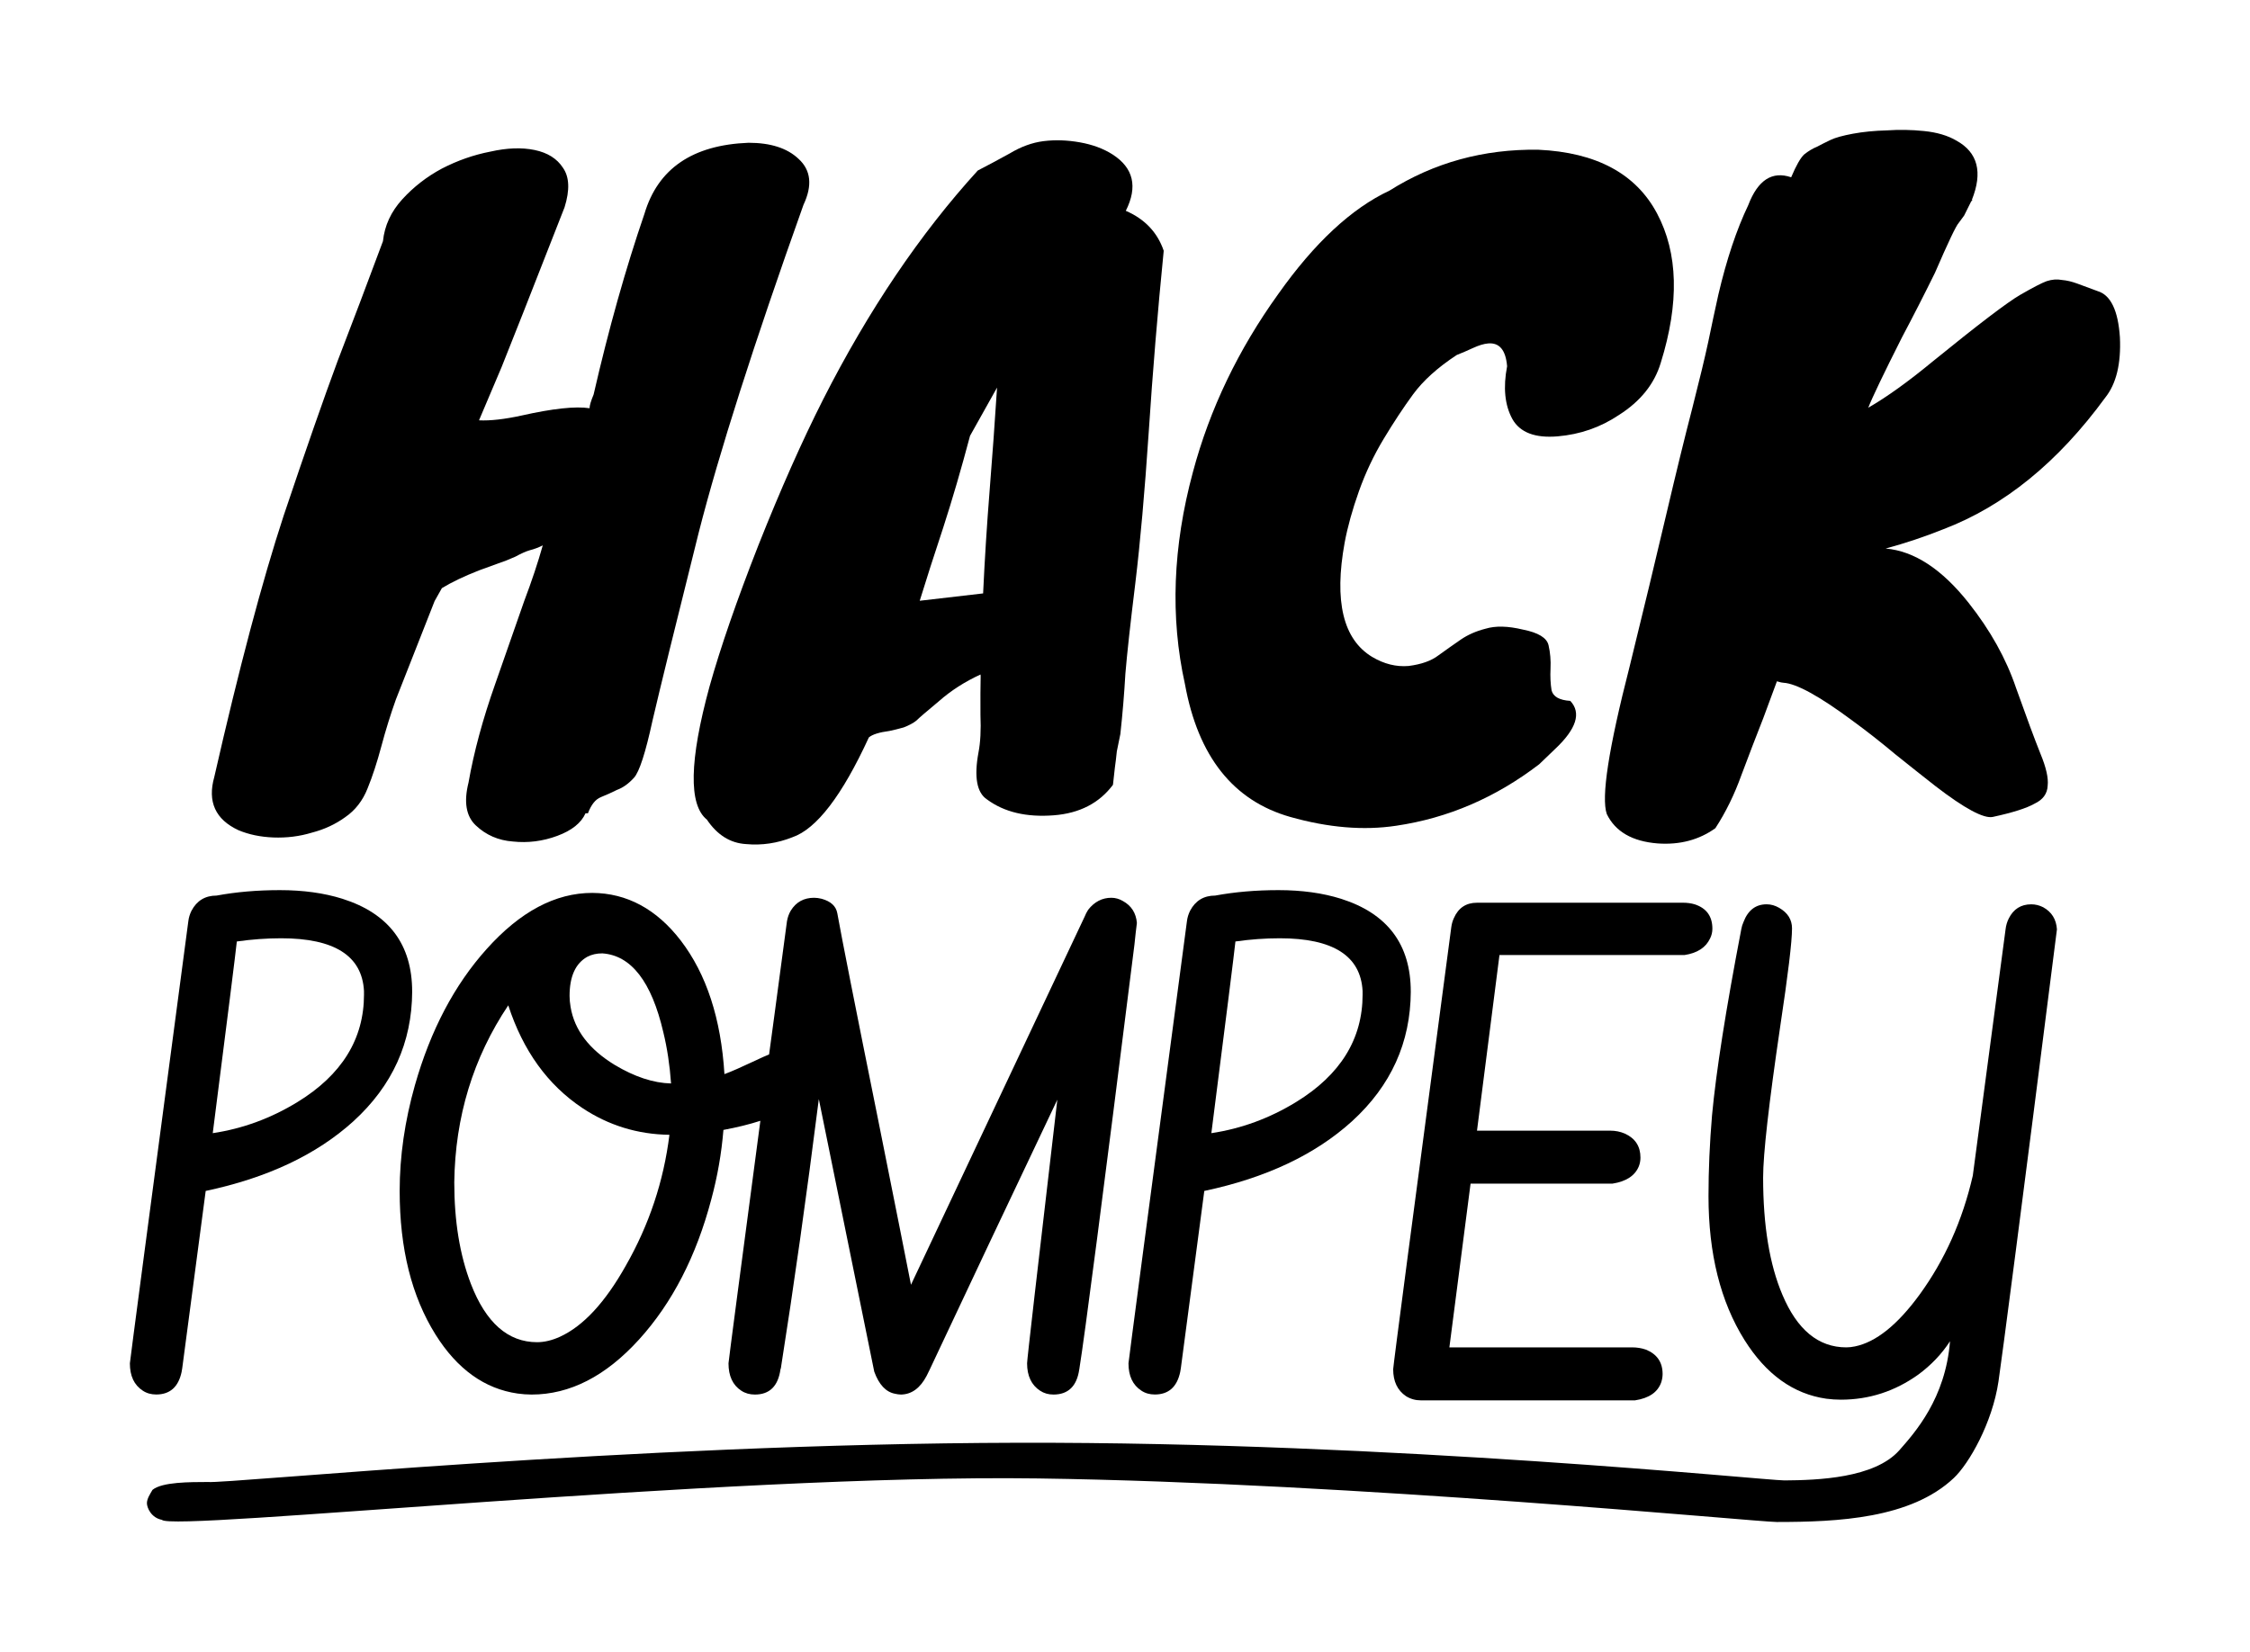
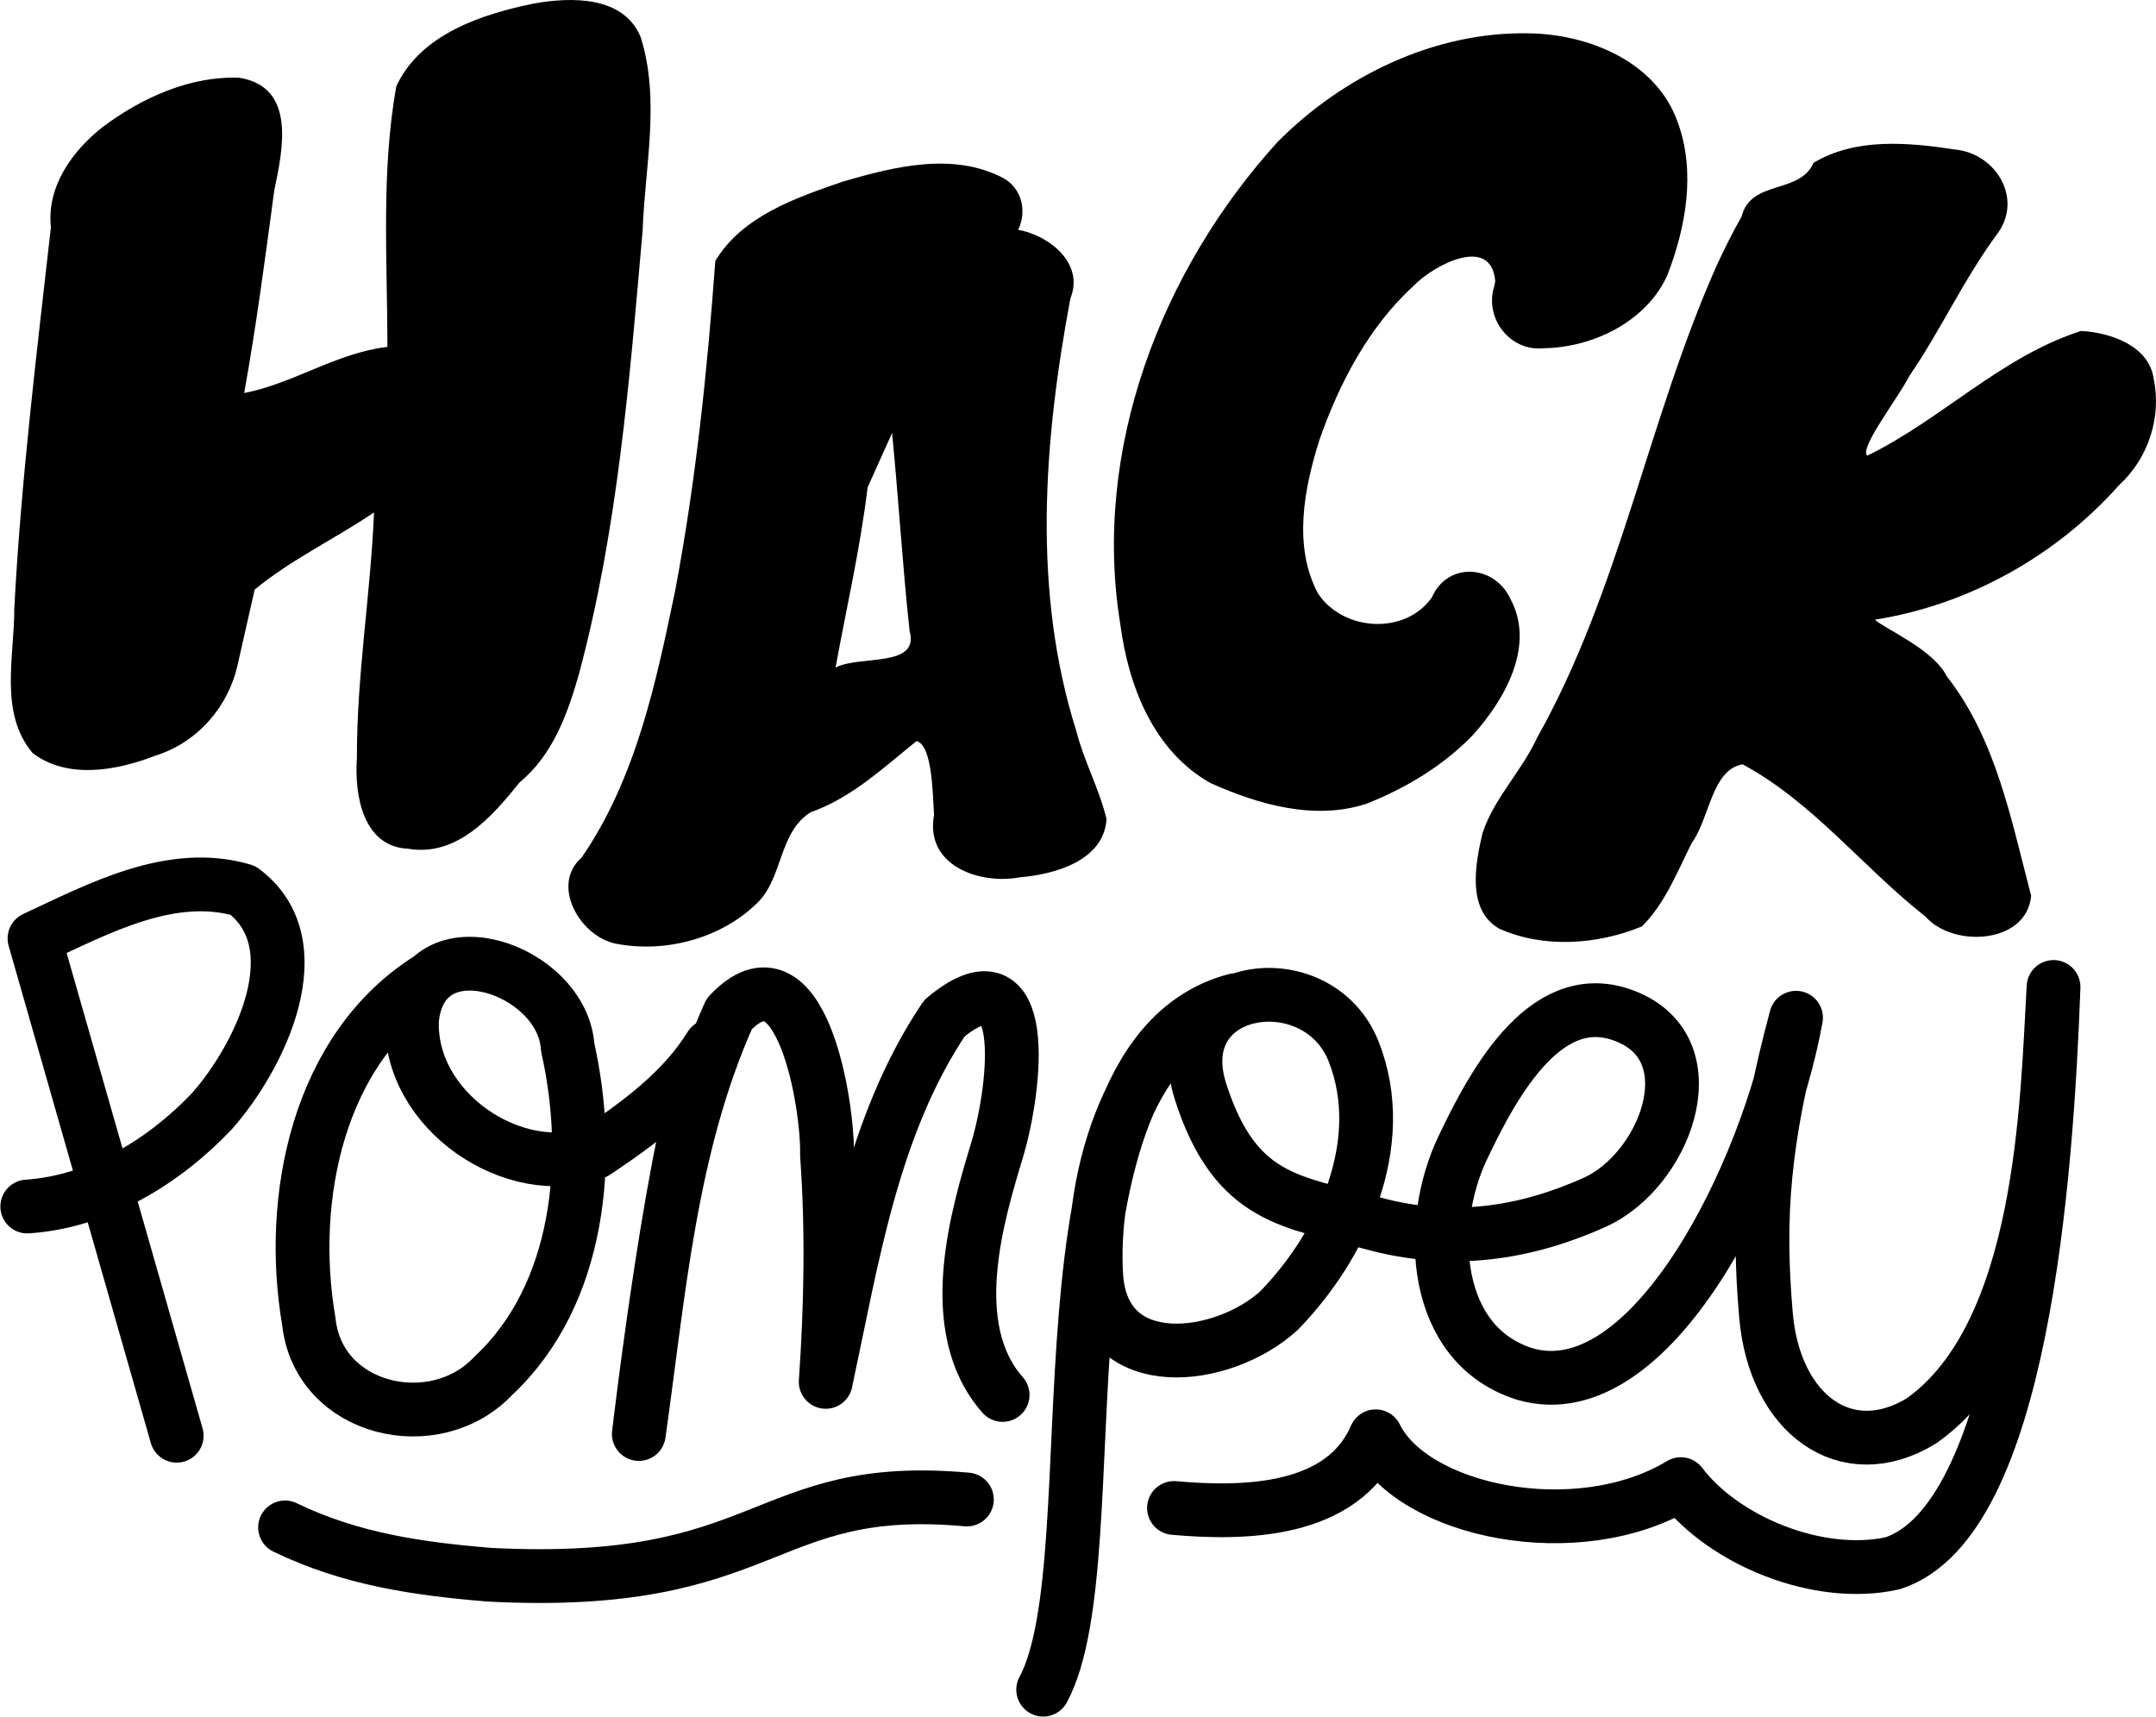
- <svg xmlns="http://www.w3.org/2000/svg" width="346.399" height="254.378" id="svg3202" version="1.1">
-   <defs id="defs3204" />
-   <g id="layer1" transform="translate(-102.2288,-285.8427)">
-     <g transform="matrix(1.811162,0,0,1.811162,-120.4263,183.8401)" id="g4577-7" style="fill:#000000;fill-opacity:1">
-       <g transform="matrix(1.728607,0,0,1.728607,-503.8273,-266.5811)" style="font-size:32.341px;font-style:normal;font-variant:normal;font-weight:normal;font-stretch:normal;line-height:125%;letter-spacing:0px;word-spacing:0px;fill:#000000;fill-opacity:1;stroke:none;font-family:Vibur;-inkscape-font-specification:Vibur" id="text3147-5-1-9">
-         <path d="m 382.851,235.569 c -0.011,2.506 -0.974,4.632 -2.89,6.38 -1.811,1.642 -4.232,2.785 -7.264,3.427 l -1.153,8.717 c -0.011,0.063 -0.021,0.126 -0.032,0.19 -0.158,0.737 -0.574,1.105 -1.248,1.105 -0.253,0 -0.474,-0.063 -0.663,-0.19 -0.421,-0.274 -0.632,-0.721 -0.632,-1.342 0,-0.074 0.958,-7.322 2.874,-21.745 0.021,-0.179 0.074,-0.353 0.158,-0.521 0.263,-0.495 0.674,-0.742 1.232,-0.742 0.969,-0.179 2.006,-0.268 3.111,-0.268 1.147,3e-5 2.174,0.142 3.079,0.426 2.284,0.726 3.427,2.248 3.427,4.564 m -2.369,0.142 c -2e-5,-0.053 -2e-5,-0.111 0,-0.174 -0.095,-1.727 -1.453,-2.59 -4.074,-2.59 -0.716,2e-5 -1.442,0.053 -2.179,0.158 -0.063,0.6 -0.458,3.743 -1.184,9.428 1.474,-0.221 2.864,-0.732 4.169,-1.532 2.179,-1.337 3.269,-3.1 3.269,-5.29" style="letter-spacing:-2.575px;fill:#000000;fill-opacity:1;stroke:none" id="path3252-9-4" />
-         <path style="letter-spacing:-2.575px;fill:#000000;fill-opacity:1;stroke:none" d="M 91.188 137.5 C 85.485 137.5 80.079 140.39 74.938 146.125 C 69.961 151.662 66.281 158.654 63.875 167.125 C 62.326 172.596 61.531 178.034 61.531 183.406 C 61.531 192.273 63.371 199.631 67.062 205.531 C 70.391 210.838 74.612 213.869 79.688 214.594 C 80.413 214.693 81.119 214.75 81.844 214.75 C 87.744 214.75 93.264 211.919 98.406 206.25 C 103.482 200.647 107.193 193.453 109.5 184.719 C 110.456 181.192 111.078 177.626 111.375 174 C 113.493 173.604 115.384 173.138 117.062 172.594 C 114.075 195.135 112.156 209.674 112.156 209.938 C 112.156 211.882 112.807 213.299 114.125 214.156 C 114.718 214.552 115.428 214.75 116.219 214.75 C 118.493 214.75 119.794 213.446 120.156 210.875 C 120.19 210.776 120.219 210.72 120.219 210.688 C 122.196 198.163 124.151 184.346 126.062 169.25 L 134.594 211.219 C 135.319 213.229 136.397 214.361 137.781 214.625 C 138.078 214.691 138.389 214.75 138.719 214.75 C 140.367 214.717 141.667 213.754 142.656 211.875 C 142.788 211.644 143.325 210.512 144.281 208.469 C 148.764 198.91 154.937 185.857 162.781 169.344 C 159.683 195.844 158.125 209.377 158.125 209.938 C 158.125 211.882 158.807 213.299 160.125 214.156 C 160.718 214.552 161.396 214.75 162.188 214.75 C 164.462 214.75 165.794 213.446 166.156 210.875 C 166.19 210.776 166.187 210.72 166.188 210.688 C 166.978 205.842 169.811 184.1 174.656 145.438 C 174.788 144.185 174.899 143.081 175.031 142.125 C 174.899 140.609 174.193 139.475 172.875 138.75 C 172.315 138.421 171.72 138.25 171.094 138.25 C 169.676 138.25 168.487 138.874 167.531 140.094 C 167.3 140.456 167.132 140.795 167 141.125 L 140.25 197.844 C 139.525 194.086 137.852 185.762 135.281 172.875 C 131.689 155.077 129.565 144.317 128.906 140.625 C 128.708 139.537 127.917 138.802 126.5 138.406 C 126.104 138.307 125.706 138.25 125.344 138.25 C 123.762 138.25 122.574 138.9 121.75 140.219 C 121.453 140.713 121.255 141.282 121.156 141.875 C 121.057 142.6 120.407 147.497 119.188 156.594 C 118.847 159.155 118.722 159.998 118.406 162.375 C 117.752 162.636 117.07 162.948 116.312 163.312 C 114.203 164.301 112.619 165.011 111.531 165.406 C 111.004 156.87 108.768 150.019 104.812 144.844 C 101.088 139.999 96.527 137.533 91.188 137.5 z M 92.719 146.812 C 97.168 147.109 100.312 151.157 102.125 158.969 C 102.718 161.408 103.115 164.042 103.312 166.844 C 100.577 166.778 97.689 165.813 94.656 164 C 90.701 161.594 88.437 158.622 87.844 155.062 C 87.745 154.469 87.687 153.902 87.688 153.375 C 87.687 150.376 88.593 148.366 90.406 147.344 C 91.098 146.981 91.862 146.813 92.719 146.812 z M 78.25 154.812 C 80.524 161.8 84.317 167.065 89.656 170.625 C 93.677 173.295 98.151 174.684 103.062 174.75 C 102.173 181.902 99.936 188.611 96.344 194.906 C 93.18 200.542 89.811 204.196 86.219 205.844 C 84.999 206.404 83.808 206.688 82.688 206.688 C 78.205 206.688 74.807 203.685 72.5 197.719 C 70.786 193.269 69.938 188.061 69.938 182.062 C 70.069 171.977 72.845 162.888 78.25 154.812 z " transform="matrix(0.3194085,0,0,0.3194085,362.5823,186.7978)" id="path3254-8-2" />
-         <path d="m 431.957,235.569 c -0.011,2.506 -0.974,4.632 -2.89,6.38 -1.811,1.642 -4.232,2.785 -7.264,3.427 l -1.153,8.717 c -0.011,0.063 -0.021,0.126 -0.032,0.19 -0.158,0.737 -0.574,1.105 -1.248,1.105 -0.253,0 -0.474,-0.063 -0.663,-0.19 -0.421,-0.274 -0.632,-0.721 -0.632,-1.342 0,-0.074 0.958,-7.322 2.874,-21.745 0.021,-0.179 0.074,-0.353 0.158,-0.521 0.263,-0.495 0.674,-0.742 1.232,-0.742 0.969,-0.179 2.006,-0.268 3.111,-0.268 1.148,3e-5 2.174,0.142 3.079,0.426 2.284,0.726 3.427,2.248 3.427,4.564 m -2.369,0.142 c -10e-6,-0.053 -10e-6,-0.111 0,-0.174 -0.095,-1.727 -1.453,-2.59 -4.074,-2.59 -0.716,2e-5 -1.442,0.053 -2.179,0.158 -0.063,0.6 -0.458,3.743 -1.184,9.428 1.474,-0.221 2.864,-0.732 4.169,-1.532 2.179,-1.337 3.269,-3.1 3.269,-5.29" style="letter-spacing:-2.575px;fill:#000000;fill-opacity:1;stroke:none" id="path3258-2-5" />
-         <path d="m 435.213,231.199 c -1e-5,3e-5 3.374,3e-5 10.122,0 0.211,3e-5 0.405,0.026 0.584,0.079 0.579,0.19 0.869,0.59 0.869,1.2 -2e-5,0.168 -0.037,0.326 -0.111,0.474 -0.211,0.453 -0.632,0.726 -1.263,0.821 l -9.096,0 -1.105,8.638 6.553,0 c 0.253,1e-5 0.49,0.047 0.711,0.142 0.516,0.232 0.774,0.626 0.774,1.184 -10e-6,0.147 -0.026,0.29 -0.079,0.426 -0.19,0.463 -0.621,0.747 -1.295,0.853 l -6.98,0 -1.042,8.054 8.985,0 c 0.242,0 0.468,0.037 0.679,0.111 0.547,0.221 0.821,0.621 0.821,1.2 -10e-6,0.126 -0.021,0.258 -0.063,0.395 -0.168,0.495 -0.6,0.795 -1.295,0.9 l -10.533,0 c -0.263,0 -0.505,-0.068 -0.726,-0.205 -0.421,-0.284 -0.632,-0.726 -0.632,-1.326 0,-0.147 0.953,-7.396 2.858,-21.745 0.021,-0.158 0.063,-0.305 0.126,-0.442 0.221,-0.505 0.6,-0.758 1.137,-0.758" style="letter-spacing:-2.575px;fill:#000000;fill-opacity:1;stroke:none" id="path3260-5-5" />
-         <path d="m 462.468,231.278 c 0.2,3e-5 0.395,0.047 0.584,0.142 0.421,0.232 0.647,0.595 0.679,1.09 -1.737,13.718 -2.71,21.127 -2.874,22.234 -0.303,2.049 -1.451,4.047 -2.196,4.751 -2.116,2.001 -5.71,2.164 -8.71,2.164 -0.969,0 -20.726,-1.926 -36.33,-2.142 -15.603,-0.216 -42.645,2.624 -43.076,2.036 -0.528,-0.099 -0.738,-0.598 -0.738,-0.819 0,-0.221 0.159,-0.456 0.275,-0.656 0.478,-0.391 1.836,-0.382 2.721,-0.386 0.941,0.096 20.615,-1.884 39.832,-1.93 18.562,-0.044 36.686,1.847 37.695,1.852 1.632,-0.011 4.423,-0.106 5.647,-1.478 0.775,-0.881 2.275,-2.556 2.496,-5.367 -0.411,0.632 -0.932,1.179 -1.563,1.642 -1.148,0.821 -2.416,1.232 -3.806,1.232 -0.232,0 -0.468,-0.016 -0.711,-0.047 -1.621,-0.232 -2.964,-1.195 -4.027,-2.89 -1.179,-1.884 -1.769,-4.243 -1.769,-7.075 0,-1.284 0.058,-2.611 0.174,-3.979 0.2,-2.148 0.679,-5.195 1.437,-9.143 0.021,-0.126 0.058,-0.247 0.111,-0.363 0.221,-0.579 0.6,-0.869 1.137,-0.869 0.211,3e-5 0.416,0.058 0.616,0.174 0.421,0.242 0.632,0.579 0.632,1.011 -10e-6,0.653 -0.195,2.269 -0.584,4.848 -0.558,3.79 -0.837,6.259 -0.837,7.406 -1e-5,2.358 0.316,4.28 0.947,5.764 0.726,1.727 1.774,2.59 3.143,2.59 0.137,0 0.279,-0.016 0.426,-0.047 1.032,-0.211 2.09,-1.058 3.174,-2.542 1.242,-1.705 2.116,-3.658 2.621,-5.859 l 1.611,-12.112 c 0.021,-0.189 0.074,-0.368 0.158,-0.537 0.232,-0.463 0.6,-0.695 1.105,-0.695" style="letter-spacing:-2.575px;fill:#000000;fill-opacity:1;stroke:none" id="path3262-1-4" />
-         <text xml:space="preserve" style="font-size:40px;font-style:normal;font-variant:normal;font-weight:normal;font-stretch:normal;line-height:125%;letter-spacing:0px;word-spacing:0px;fill:#000000;fill-opacity:1;stroke:none;font-family:Just Another Hand;-inkscape-font-specification:Just Another Hand" x="374.219" y="271.893" id="text4032-3-9" transform="matrix(1.046199,0,0,1.046199,-18.52451,-12.85441)">
-           <tspan id="tspan4034-2-6" x="374.219" y="271.893" style="font-style:normal;font-variant:normal;font-weight:normal;font-stretch:normal;fill:#000000;fill-opacity:1;stroke:none;font-family:Vibur;-inkscape-font-specification:Vibur" />
-         </text>
+ <svg xmlns="http://www.w3.org/2000/svg" width="98.216mm" height="78.215mm" viewBox="0 0 348.011 277.14" id="svg5470" version="1.1">
+   <defs id="defs5472" />
+   <g id="layer1" transform="translate(-172.8384,-263.4781)">
+     <g id="g4305">
+       <g style="fill:#000000;fill-opacity:1" id="g4156">
+         <path style="fill:#000000;fill-opacity:1" d="m 211.2,370.762 c -1.518,6.893 -6.571,12.623 -13.351,14.717 -6.166,2.39 -14.133,3.853 -19.765,-0.465 -5.434,-6.505 -2.908,-15.569 -2.94,-23.292 1.085,-20.599 3.597,-41.079 5.911,-61.561 -0.707,-6.533 3.407,-12.285 8.325,-16.158 6.273,-4.713 14.113,-8.28 22.071,-7.977 9.268,1.469 7.019,11.675 5.665,18.154 -1.468,10.936 -2.909,21.88 -4.862,32.742 8,-1.555 14.959,-6.513 23.122,-7.446 -0.017,-14.011 -1.039,-28.205 1.426,-42.061 3.882,-8.393 13.763,-11.649 22.189,-13.363 5.999,-1.078 14.496,-1.298 17.273,5.437 3.176,10.15 0.674,20.863 0.3,31.237 -2.1,24.003 -4.017,48.236 -10.282,71.586 -1.836,6.43 -4.234,13.061 -9.562,17.45 -4.427,5.498 -10.089,12.054 -17.995,10.719 -7.343,-0.317 -8.701,-8.777 -8.275,-14.648 -0.045,-13.272 2.211,-26.398 2.761,-39.641 -6.331,4.291 -13.339,7.569 -19.264,12.454" id="path4319-4-1-2-3" />
+         <path style="fill:#000000;fill-opacity:1" d="m 414.189,308.842 c -0.651,-7.528 -9.95,-2.53 -13.067,0.671 -7.296,6.646 -12.07,15.719 -15.293,24.937 -2.494,7.88 -4.315,17.196 -0.235,24.841 4.026,6.083 14.047,6.759 18.373,0.615 2.502,-5.777 10.1,-5.32 12.664,0.227 4.098,7.568 -0.918,16.319 -6.059,22.003 -4.75,4.945 -10.861,8.59 -17.207,11.097 -8.346,2.712 -17.408,0.117 -25.113,-3.346 -9.182,-5.134 -13.272,-15.653 -14.571,-25.594 -4.606,-28.104 6.519,-57.135 25.361,-77.883 10.585,-10.686 25.419,-17.875 40.631,-17.552 9.682,0.153 20.545,4.594 23.984,14.376 2.927,7.99 1.309,16.933 -1.683,24.659 -3.361,7.503 -12.011,11.671 -19.924,11.796 -5.553,0.588 -9.69,-4.949 -7.992,-10.099 l 0.134,-0.748" id="path4321-9-8-8-9" />
+         <path style="fill:#000000;fill-opacity:1" d="m 337.194,300.574 c 5.014,0.901 10.711,5.423 8.425,11.062 -4.308,22.987 -6.199,47.224 0.959,69.862 1.229,4.862 3.726,9.353 4.867,14.191 -0.411,6.731 -8.383,8.942 -13.973,9.399 -6.603,1.238 -15.372,-1.935 -13.865,-10.048 -0.219,-3.52 -0.29,-11.278 -2.819,-11.942 -5.354,4.283 -10.461,9.156 -17.075,11.481 -5.364,3.309 -4.378,11.026 -9.083,15.072 -5.8,5.408 -14.524,7.65 -22.259,6.176 -5.856,-1.053 -10.74,-9.456 -5.656,-13.919 8.772,-12.736 12.023,-28.257 15.119,-43.152 3.312,-17.554 5.171,-35.348 6.465,-53.153 4.375,-7.271 13.013,-10.198 20.63,-12.828 8.266,-2.4 17.733,-4.791 25.807,-0.577 3.046,1.63 3.904,5.362 2.453,8.375 m -24.306,41.581 c -1.181,9.786 -3.397,19.402 -5.179,29.086 3.871,-2.063 13.64,0.117 11.954,-5.94 -1.153,-10.621 -1.772,-21.291 -2.826,-31.922 -1.316,2.925 -2.632,5.85 -3.949,8.775" id="path4323-2-4-5-7" />
+         <path style="fill:#000000;fill-opacity:1" d="m 453.954,298.449 c 1.505,-6.048 9.325,-3.521 11.629,-8.692 6.779,-4.084 15.312,-3.291 22.802,-2.148 6.59,0.613 11.014,7.87 6.915,13.52 -5.403,7.282 -9.17,15.599 -14.286,23.076 -1.893,3.685 -8.144,11.685 -6.766,12.825 11.993,-5.844 21.679,-16.052 34.516,-20.129 4.717,0.244 10.967,2.379 11.711,7.719 1.315,6.251 -0.906,12.907 -5.61,17.192 -10.177,11.433 -24.252,19.302 -39.395,21.694 1.786,1.602 9.407,4.762 11.604,9.131 7.982,10.19 10.404,23.213 13.622,35.425 -0.678,7.782 -12.565,8.466 -17.018,3.398 -10.096,-7.903 -18.119,-18.432 -29.546,-24.601 -4.994,0.806 -5.351,8.787 -8.205,12.663 -2.338,4.645 -4.346,9.84 -8.062,13.499 -7.169,2.949 -15.82,3.574 -23.005,0.373 -5.301,-2.988 -3.898,-10.454 -2.714,-15.446 1.863,-5.662 6.317,-9.975 8.796,-15.373 13.474,-23.981 17.954,-51.565 29.118,-76.507 1.197,-2.589 2.486,-5.136 3.892,-7.618" id="path4325-3-5-4-8" />
      </g>
-     </g>
-     <g id="g6291" transform="matrix(1.811162,0,0,1.811162,2426.524,1047.998)" style="fill:#000000;fill-opacity:1">
-       <path id="path4163-0-5" style="font-size:42.38px;font-style:normal;font-variant:normal;font-weight:normal;font-stretch:normal;line-height:125%;letter-spacing:0px;word-spacing:0px;fill:#000000;fill-opacity:1;stroke:none;font-family:Knewave;-inkscape-font-specification:Knewave" d="m -1246.373,-369.706 -3.293,8.37 c -0.457,1.281 -0.869,2.607 -1.235,3.979 -0.366,1.372 -0.755,2.561 -1.166,3.567 -0.412,1.052 -1.052,1.875 -1.921,2.47 -0.823,0.595 -1.761,1.029 -2.813,1.303 -1.052,0.32 -2.15,0.457 -3.293,0.412 -1.098,-0.046 -2.081,-0.252 -2.95,-0.617 -1.967,-0.915 -2.653,-2.424 -2.058,-4.528 2.104,-9.239 4.071,-16.648 5.9,-22.228 1.875,-5.58 3.407,-9.97 4.596,-13.172 1.235,-3.201 2.515,-6.586 3.842,-10.153 0.137,-1.326 0.686,-2.515 1.647,-3.567 0.961,-1.052 2.081,-1.921 3.362,-2.607 1.326,-0.686 2.698,-1.166 4.116,-1.441 1.418,-0.32 2.675,-0.366 3.773,-0.137 1.098,0.229 1.898,0.732 2.401,1.509 0.549,0.778 0.595,1.898 0.137,3.362 -1.647,4.208 -2.813,7.181 -3.499,8.919 -0.686,1.738 -1.304,3.293 -1.852,4.665 l -1.921,4.528 c 0.96,0.046 2.172,-0.091 3.636,-0.412 2.653,-0.595 4.574,-0.8 5.763,-0.617 -6e-4,-0.229 0.114,-0.617 0.343,-1.166 1.281,-5.58 2.721,-10.702 4.322,-15.367 1.143,-3.842 4.093,-5.854 8.85,-6.037 1.875,6e-5 3.293,0.457 4.253,1.372 1.052,0.961 1.189,2.264 0.412,3.91 -4.208,11.8 -7.181,21.107 -8.919,27.922 -1.967,7.867 -3.27,13.172 -3.91,15.916 -0.595,2.744 -1.121,4.368 -1.578,4.871 -0.457,0.503 -0.938,0.846 -1.441,1.029 -0.457,0.229 -0.915,0.434 -1.372,0.617 -0.457,0.183 -0.823,0.64 -1.098,1.372 l -0.206,-4.6e-4 c -0.366,0.823 -1.166,1.464 -2.401,1.921 -1.235,0.457 -2.493,0.617 -3.773,0.48 -1.235,-0.091 -2.287,-0.549 -3.156,-1.372 -0.823,-0.778 -1.029,-1.99 -0.617,-3.636 0.457,-2.607 1.212,-5.397 2.264,-8.37 1.052,-3.019 1.875,-5.374 2.47,-7.066 0.64,-1.692 1.166,-3.27 1.578,-4.734 -0.366,0.183 -0.732,0.32 -1.098,0.412 -0.32,0.091 -0.732,0.274 -1.235,0.549 -0.503,0.229 -1.029,0.435 -1.578,0.617 -0.503,0.183 -1.006,0.366 -1.509,0.549 -1.281,0.503 -2.333,1.006 -3.156,1.509 l -0.617,1.098" />
-       <path id="path4167-9-8" style="font-size:42.38px;font-style:normal;font-variant:normal;font-weight:normal;font-stretch:normal;line-height:125%;letter-spacing:0px;word-spacing:0px;fill:#000000;fill-opacity:1;stroke:none;font-family:Knewave;-inkscape-font-specification:Knewave" d="m -1155.209,-389.681 c -0.116,-1.367 -0.652,-2.01 -1.609,-1.929 -0.365,0.031 -0.79,0.159 -1.276,0.383 -0.486,0.225 -0.951,0.425 -1.395,0.6 -1.609,1.054 -2.846,2.169 -3.71,3.343 -0.823,1.125 -1.657,2.389 -2.502,3.792 -0.845,1.403 -1.546,2.885 -2.102,4.447 -0.556,1.562 -0.961,3.019 -1.214,4.371 -0.909,4.988 -0.13,8.227 2.337,9.717 1.015,0.603 2.046,0.86 3.095,0.771 1.09,-0.138 1.936,-0.439 2.54,-0.903 0.649,-0.468 1.277,-0.911 1.884,-1.33 0.607,-0.419 1.315,-0.731 2.124,-0.937 0.85,-0.256 1.908,-0.23 3.174,0.076 1.307,0.257 2.033,0.7 2.178,1.33 0.145,0.63 0.201,1.291 0.168,1.982 -0.034,0.691 0,1.309 0.088,1.852 0.137,0.539 0.668,0.839 1.591,0.898 0.959,1.021 0.523,2.388 -1.305,4.104 -0.467,0.453 -0.912,0.88 -1.337,1.284 -3.707,2.838 -7.76,4.581 -12.157,5.228 -2.765,0.417 -5.769,0.167 -9.014,-0.752 -4.844,-1.38 -7.825,-5.144 -8.942,-11.292 -1.26,-5.677 -1.035,-11.686 0.678,-18.027 1.429,-5.353 3.848,-10.4 7.256,-15.141 3.075,-4.345 6.224,-7.274 9.447,-8.786 3.791,-2.386 8.008,-3.546 12.649,-3.48 4.93,0.226 8.296,2.029 10.097,5.411 1.801,3.382 1.907,7.619 0.318,12.71 -0.537,1.79 -1.72,3.267 -3.55,4.431 -1.564,1.05 -3.302,1.656 -5.216,1.818 -1.914,0.162 -3.195,-0.326 -3.842,-1.465 -0.651,-1.184 -0.801,-2.686 -0.45,-4.506" />
-       <path d="m -1187.62,-402.886 c 1.614,0.7 2.688,1.832 3.223,3.396 -0.515,5.178 -0.941,10.326 -1.276,15.444 -0.34,5.073 -0.719,9.345 -1.137,12.819 -0.422,3.427 -0.704,5.995 -0.846,7.704 -0.097,1.705 -0.239,3.413 -0.427,5.125 l -0.299,1.468 c -0.052,0.509 -0.108,0.972 -0.167,1.389 -0.056,0.463 -0.11,0.949 -0.162,1.458 -1.163,1.558 -2.839,2.423 -5.028,2.593 -2.325,0.181 -4.218,-0.268 -5.678,-1.348 -0.87,-0.575 -1.112,-1.909 -0.724,-4.004 0.164,-0.838 0.219,-1.898 0.166,-3.178 -0.011,-1.329 0,-2.431 0.017,-3.304 l -0.011,-0.137 c -1.329,0.608 -2.509,1.365 -3.539,2.271 -1.034,0.86 -1.679,1.415 -1.935,1.664 -0.259,0.204 -0.612,0.392 -1.057,0.564 -0.449,0.127 -0.854,0.227 -1.215,0.301 -0.863,0.113 -1.445,0.296 -1.746,0.549 -2.276,4.948 -4.442,7.777 -6.497,8.487 -1.29,0.513 -2.606,0.707 -3.946,0.582 -1.337,-0.08 -2.446,-0.773 -3.327,-2.081 -1.565,-1.255 -1.491,-5.022 0.222,-11.302 0.934,-3.33 2.32,-7.337 4.157,-12.021 1.88,-4.734 3.715,-8.867 5.504,-12.401 3.859,-7.594 8.241,-14.082 13.144,-19.463 0.838,-0.432 1.741,-0.915 2.709,-1.449 0.964,-0.58 1.923,-0.929 2.877,-1.049 1,-0.124 2.034,-0.089 3.104,0.103 1.07,0.192 1.991,0.533 2.763,1.024 1.786,1.146 2.163,2.745 1.13,4.798 m -13.239,19.127 c -0.745,2.81 -1.506,5.416 -2.283,7.816 -0.78,2.354 -1.445,4.425 -1.994,6.21 l 5.388,-0.625 c 0.138,-2.947 0.323,-5.874 0.556,-8.782 0.233,-2.908 0.443,-5.815 0.629,-8.719 l -2.296,4.101" style="font-size:42.38px;font-style:normal;font-variant:normal;font-weight:normal;font-stretch:normal;line-height:125%;letter-spacing:0px;word-spacing:0px;fill:#000000;fill-opacity:1;stroke:none;font-family:Knewave;-inkscape-font-specification:Knewave" id="path4165-9-0" />
-       <path id="path4169-9-7" style="font-size:42.38px;font-style:normal;font-variant:normal;font-weight:normal;font-stretch:normal;line-height:125%;letter-spacing:0px;word-spacing:0px;fill:#000000;fill-opacity:1;stroke:none;font-family:Knewave;-inkscape-font-specification:Knewave" d="m -1134.706,-403.377 c 0.814,-2.126 2.028,-2.913 3.644,-2.36 0.431,-1.018 0.803,-1.668 1.116,-1.951 0.359,-0.284 0.719,-0.499 1.081,-0.646 0.361,-0.192 0.745,-0.385 1.152,-0.579 0.407,-0.194 1.042,-0.37 1.908,-0.53 0.865,-0.16 1.823,-0.254 2.875,-0.281 1.05,-0.072 2.103,-0.055 3.158,0.055 1.101,0.109 2.023,0.382 2.767,0.82 1.811,1.005 2.244,2.686 1.299,5.044 0.09,-0.048 0.069,-0.002 -0.065,0.139 l -0.587,1.182 -0.464,0.63 c -0.223,0.235 -0.895,1.648 -2.017,4.239 -0.912,1.854 -1.848,3.686 -2.807,5.495 -1.566,3.106 -2.52,5.099 -2.863,5.977 1.577,-0.911 3.396,-2.216 5.456,-3.917 3.898,-3.167 6.387,-5.063 7.469,-5.686 1.082,-0.623 1.827,-1.009 2.235,-1.157 0.454,-0.149 0.887,-0.183 1.301,-0.103 0.413,0.035 0.85,0.138 1.312,0.309 l 1.732,0.641 c 1.107,0.337 1.736,1.647 1.887,3.931 0.104,2.239 -0.309,3.943 -1.239,5.111 -4.019,5.504 -8.611,9.238 -13.776,11.204 -1.585,0.636 -3.217,1.182 -4.898,1.638 2.43,0.211 4.781,1.751 7.052,4.619 1.845,2.331 3.189,4.743 4.033,7.238 0.889,2.493 1.578,4.351 2.067,5.573 0.488,1.177 0.695,2.086 0.62,2.729 -0.027,0.687 -0.403,1.2 -1.126,1.539 -0.676,0.384 -1.856,0.758 -3.539,1.122 -0.774,0.158 -2.398,-0.715 -4.872,-2.618 -1.074,-0.841 -2.219,-1.749 -3.434,-2.724 -1.216,-1.02 -2.431,-1.972 -3.643,-2.856 -2.799,-2.077 -4.749,-3.147 -5.849,-3.21 -0.091,8.8e-4 -0.276,-0.038 -0.552,-0.123 l -1.154,3.118 c -0.601,1.526 -1.222,3.143 -1.863,4.853 -0.597,1.663 -1.335,3.169 -2.215,4.519 -1.392,0.997 -3.028,1.429 -4.907,1.295 -2.155,-0.172 -3.595,-1.004 -4.32,-2.495 -0.494,-1.405 0.151,-5.586 1.937,-12.541 1.199,-4.881 2.231,-9.163 3.095,-12.846 0.865,-3.683 1.609,-6.722 2.232,-9.117 0.622,-2.441 1.076,-4.329 1.362,-5.663 0.284,-1.38 0.57,-2.714 0.856,-4.003 0.7,-2.992 1.548,-5.531 2.546,-7.616" />
+       <g transform="matrix(1.085076,0,0,1.085076,397.7908,-292.0947)" style="stroke:#000000;stroke-opacity:1" id="g4885-1">
+         <path style="fill:none;stroke:#000000;stroke-width:8;stroke-linecap:round;stroke-linejoin:round;stroke-miterlimit:4;stroke-dasharray:none;stroke-opacity:1" d="m -181.027,725.594 c -7.052,-24.661 -14.105,-49.322 -21.157,-73.983 9.485,-4.399 20.322,-10.294 31.015,-7.142 10.723,8.009 2.515,24.78 -4.607,32.828 -7.139,7.55 -16.933,13.502 -27.482,14.2" id="path4297-4-3-6" />
+         <path style="fill:none;stroke:#000000;stroke-width:8;stroke-linecap:round;stroke-linejoin:round;stroke-miterlimit:4;stroke-dasharray:none;stroke-opacity:1" d="m -143.333,657.507 c -16.783,10.451 -21.166,32.943 -18.042,51.077 1.412,13.383 18.782,17.318 27.441,8.1 12.998,-12.112 14.767,-32.412 11.066,-48.881 -0.752,-11.733 -21.613,-18.842 -23.146,-4.211 -0.699,13.611 15.264,24.334 27.211,19.858 6.471,-4.315 13.027,-9.111 17.183,-15.826 -5.177,10.733 -10.664,57.716 -10.664,57.716 2.98,-21.043 4.651,-42.927 13.457,-62.514 10.647,-11.289 14.726,13.514 14.536,21.043 0.809,11.221 0.581,22.498 -0.191,33.715 3.965,-18.462 6.935,-38.141 17.665,-54.101 12.876,-10.715 10.691,10.091 7.833,19.593 -2.858,9.501 -8.055,26.405 0.818,36.451" id="path4299-9-3-1" />
+         <path style="fill:none;stroke:#000000;stroke-width:8;stroke-linecap:round;stroke-linejoin:round;stroke-miterlimit:4;stroke-dasharray:none;stroke-opacity:1" d="m -52.132,763.374 c 10.674,-19.848 -3.406,-94.084 28.596,-102.576 -15.608,4.686 -21.695,26.707 -20.687,41.229 1.125,14.806 18.861,12.505 27.143,4.983 9.46,-9.701 16.489,-24.934 11.143,-38.547 -5.346,-13.613 -27.977,-10.207 -22.771,5.99 5.206,16.197 13.721,16.281 25.549,19.526 11.827,3.244 22.755,1.528 33.063,-3.102 10.308,-4.631 17.138,-22.133 5.161,-27.453 -11.978,-5.32 -19.995,9.216 -24.849,19.484 -5.341,11.297 -4.557,29.147 9.302,33.505 18.711,5.467 36.143,-29.846 40.344,-53.001 -4.881,18.215 -5.744,29.543 -4.469,44.272 1.275,14.729 11.934,22.519 23.101,15.716 18.284,-12.867 18.688,-47.744 19.675,-64.566 -1.039,28.409 -4.768,79.457 -23.912,85.728 -11.085,2.477 -25.181,-3.371 -31.536,-11.765 -15.36,9.268 -39.9,4.102 -45.39,-7.118 -4.916,11.402 -19.631,11.588 -30.007,10.666" id="path4313-0-6-0" />
+         <path style="fill:none;stroke:#000000;stroke-width:8;stroke-linecap:round;stroke-linejoin:miter;stroke-miterlimit:4;stroke-dasharray:none;stroke-opacity:1" d="m -63.481,735.08 c -30.773,-2.763 -28.924,13.362 -71.042,11.193 -10.738,-0.897 -20.586,-2.305 -30.387,-7.039" id="path4315-8-6-5-2" />
+       </g>
    </g>
  </g>
</svg>
